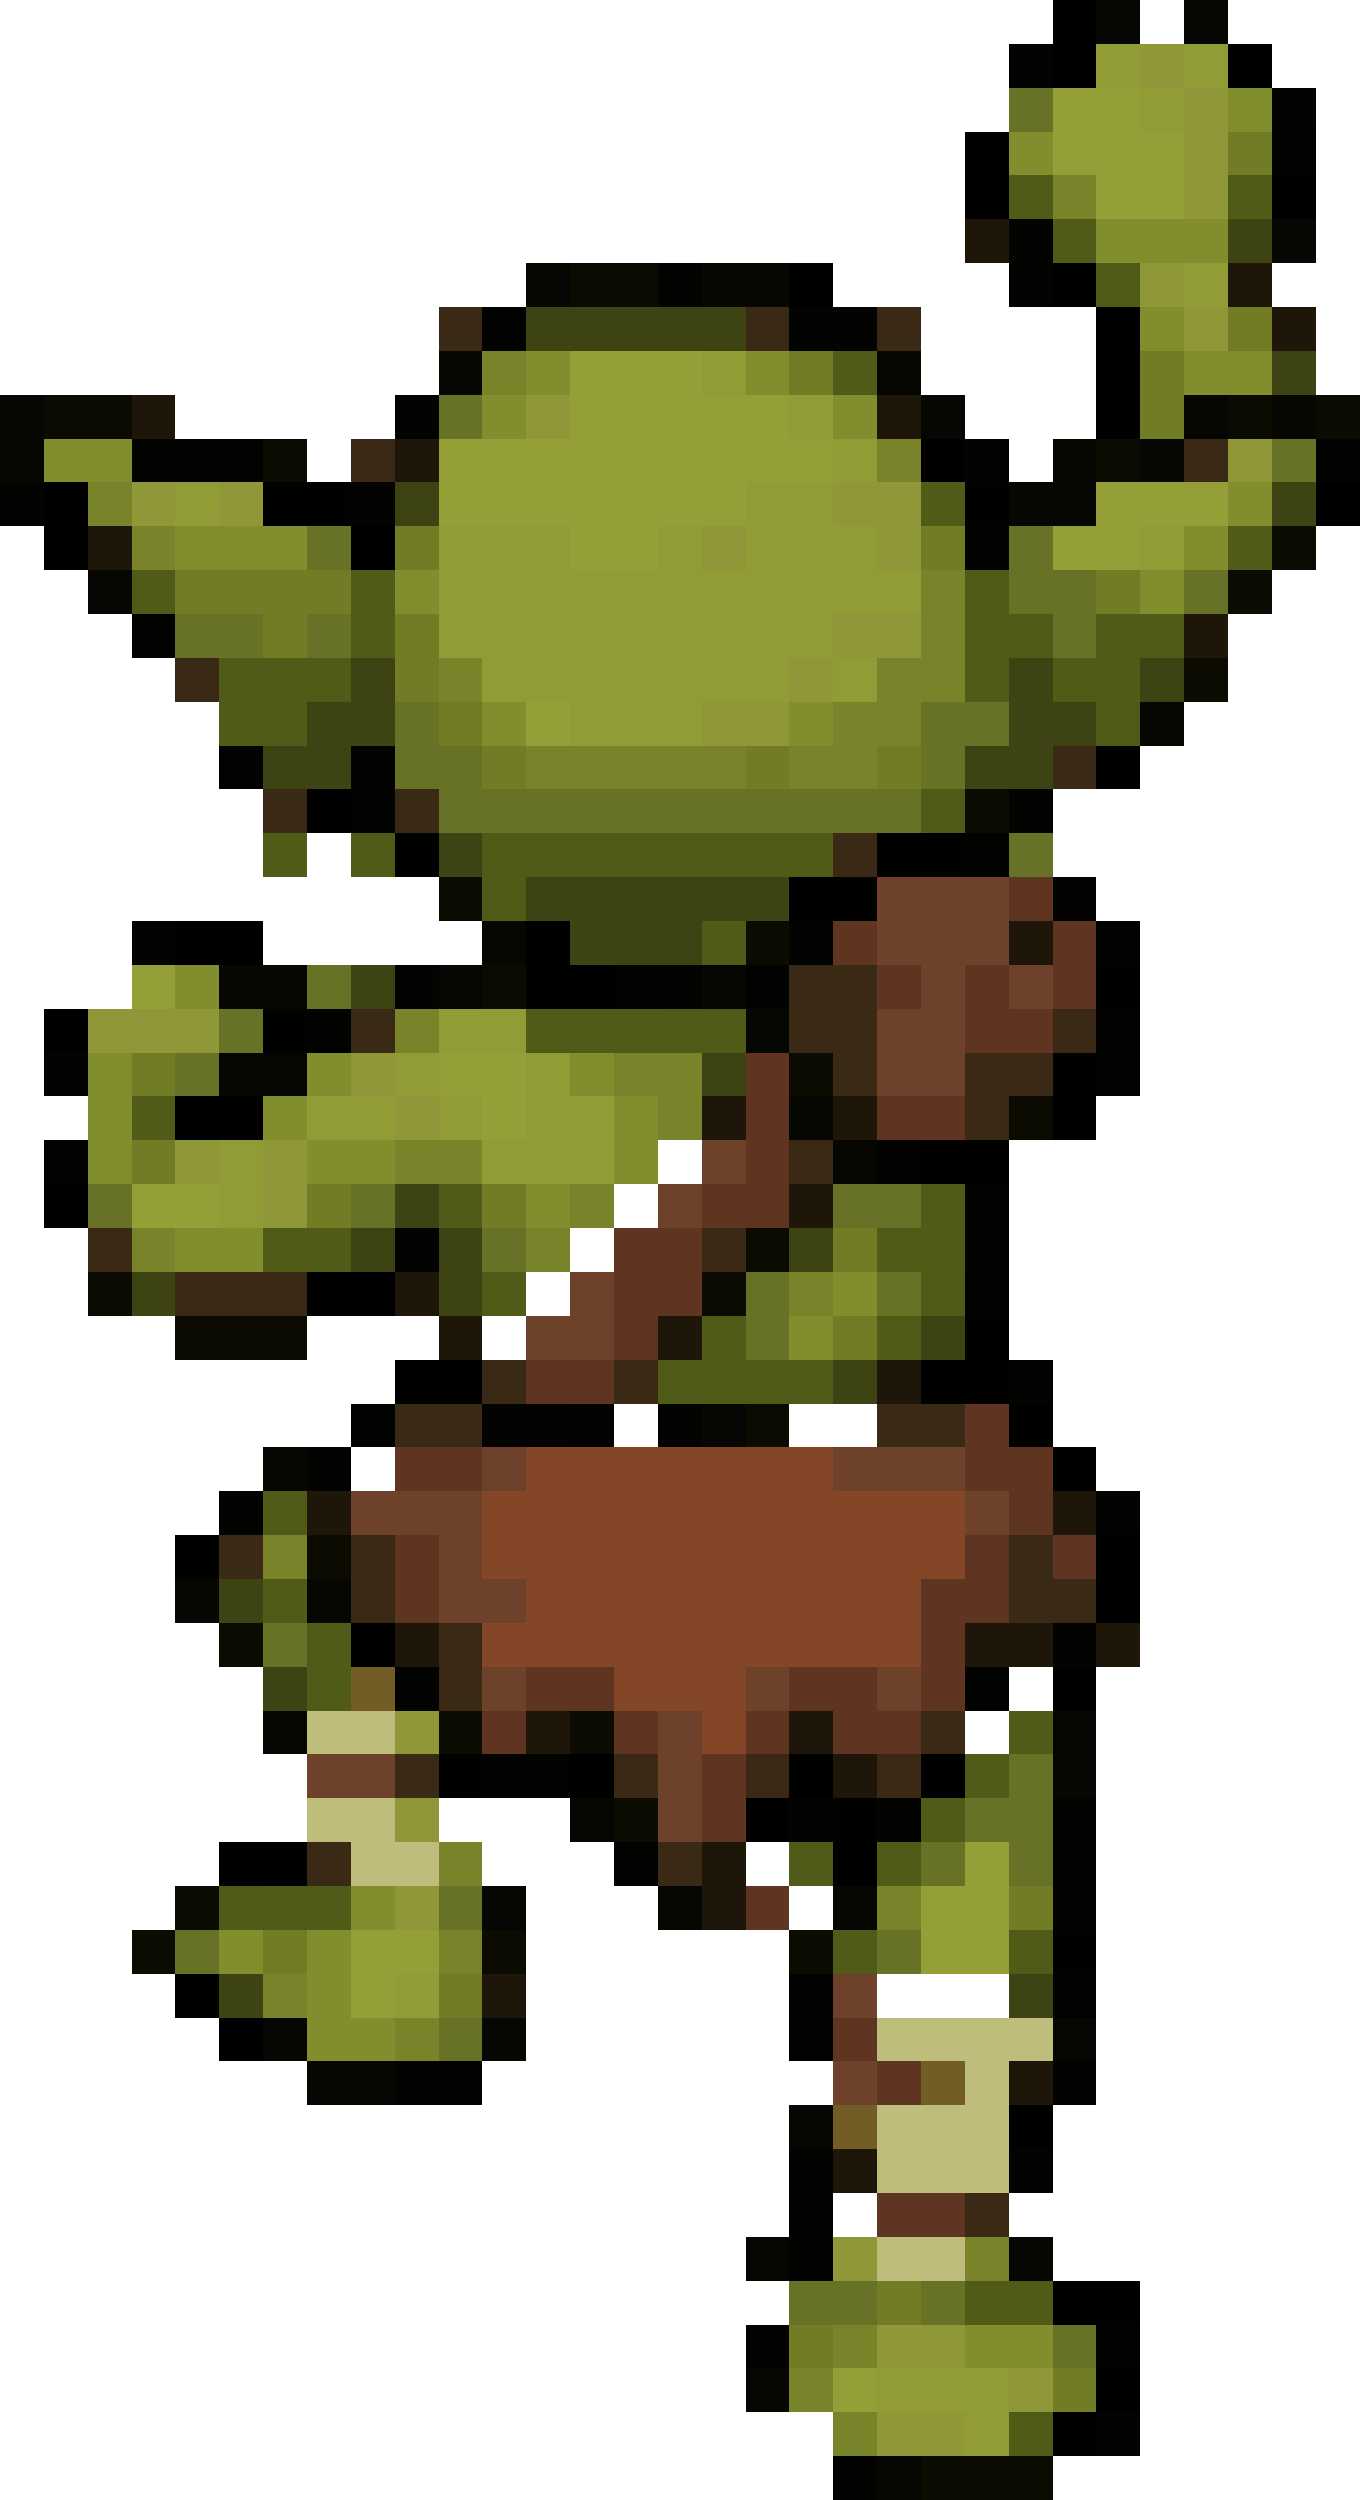
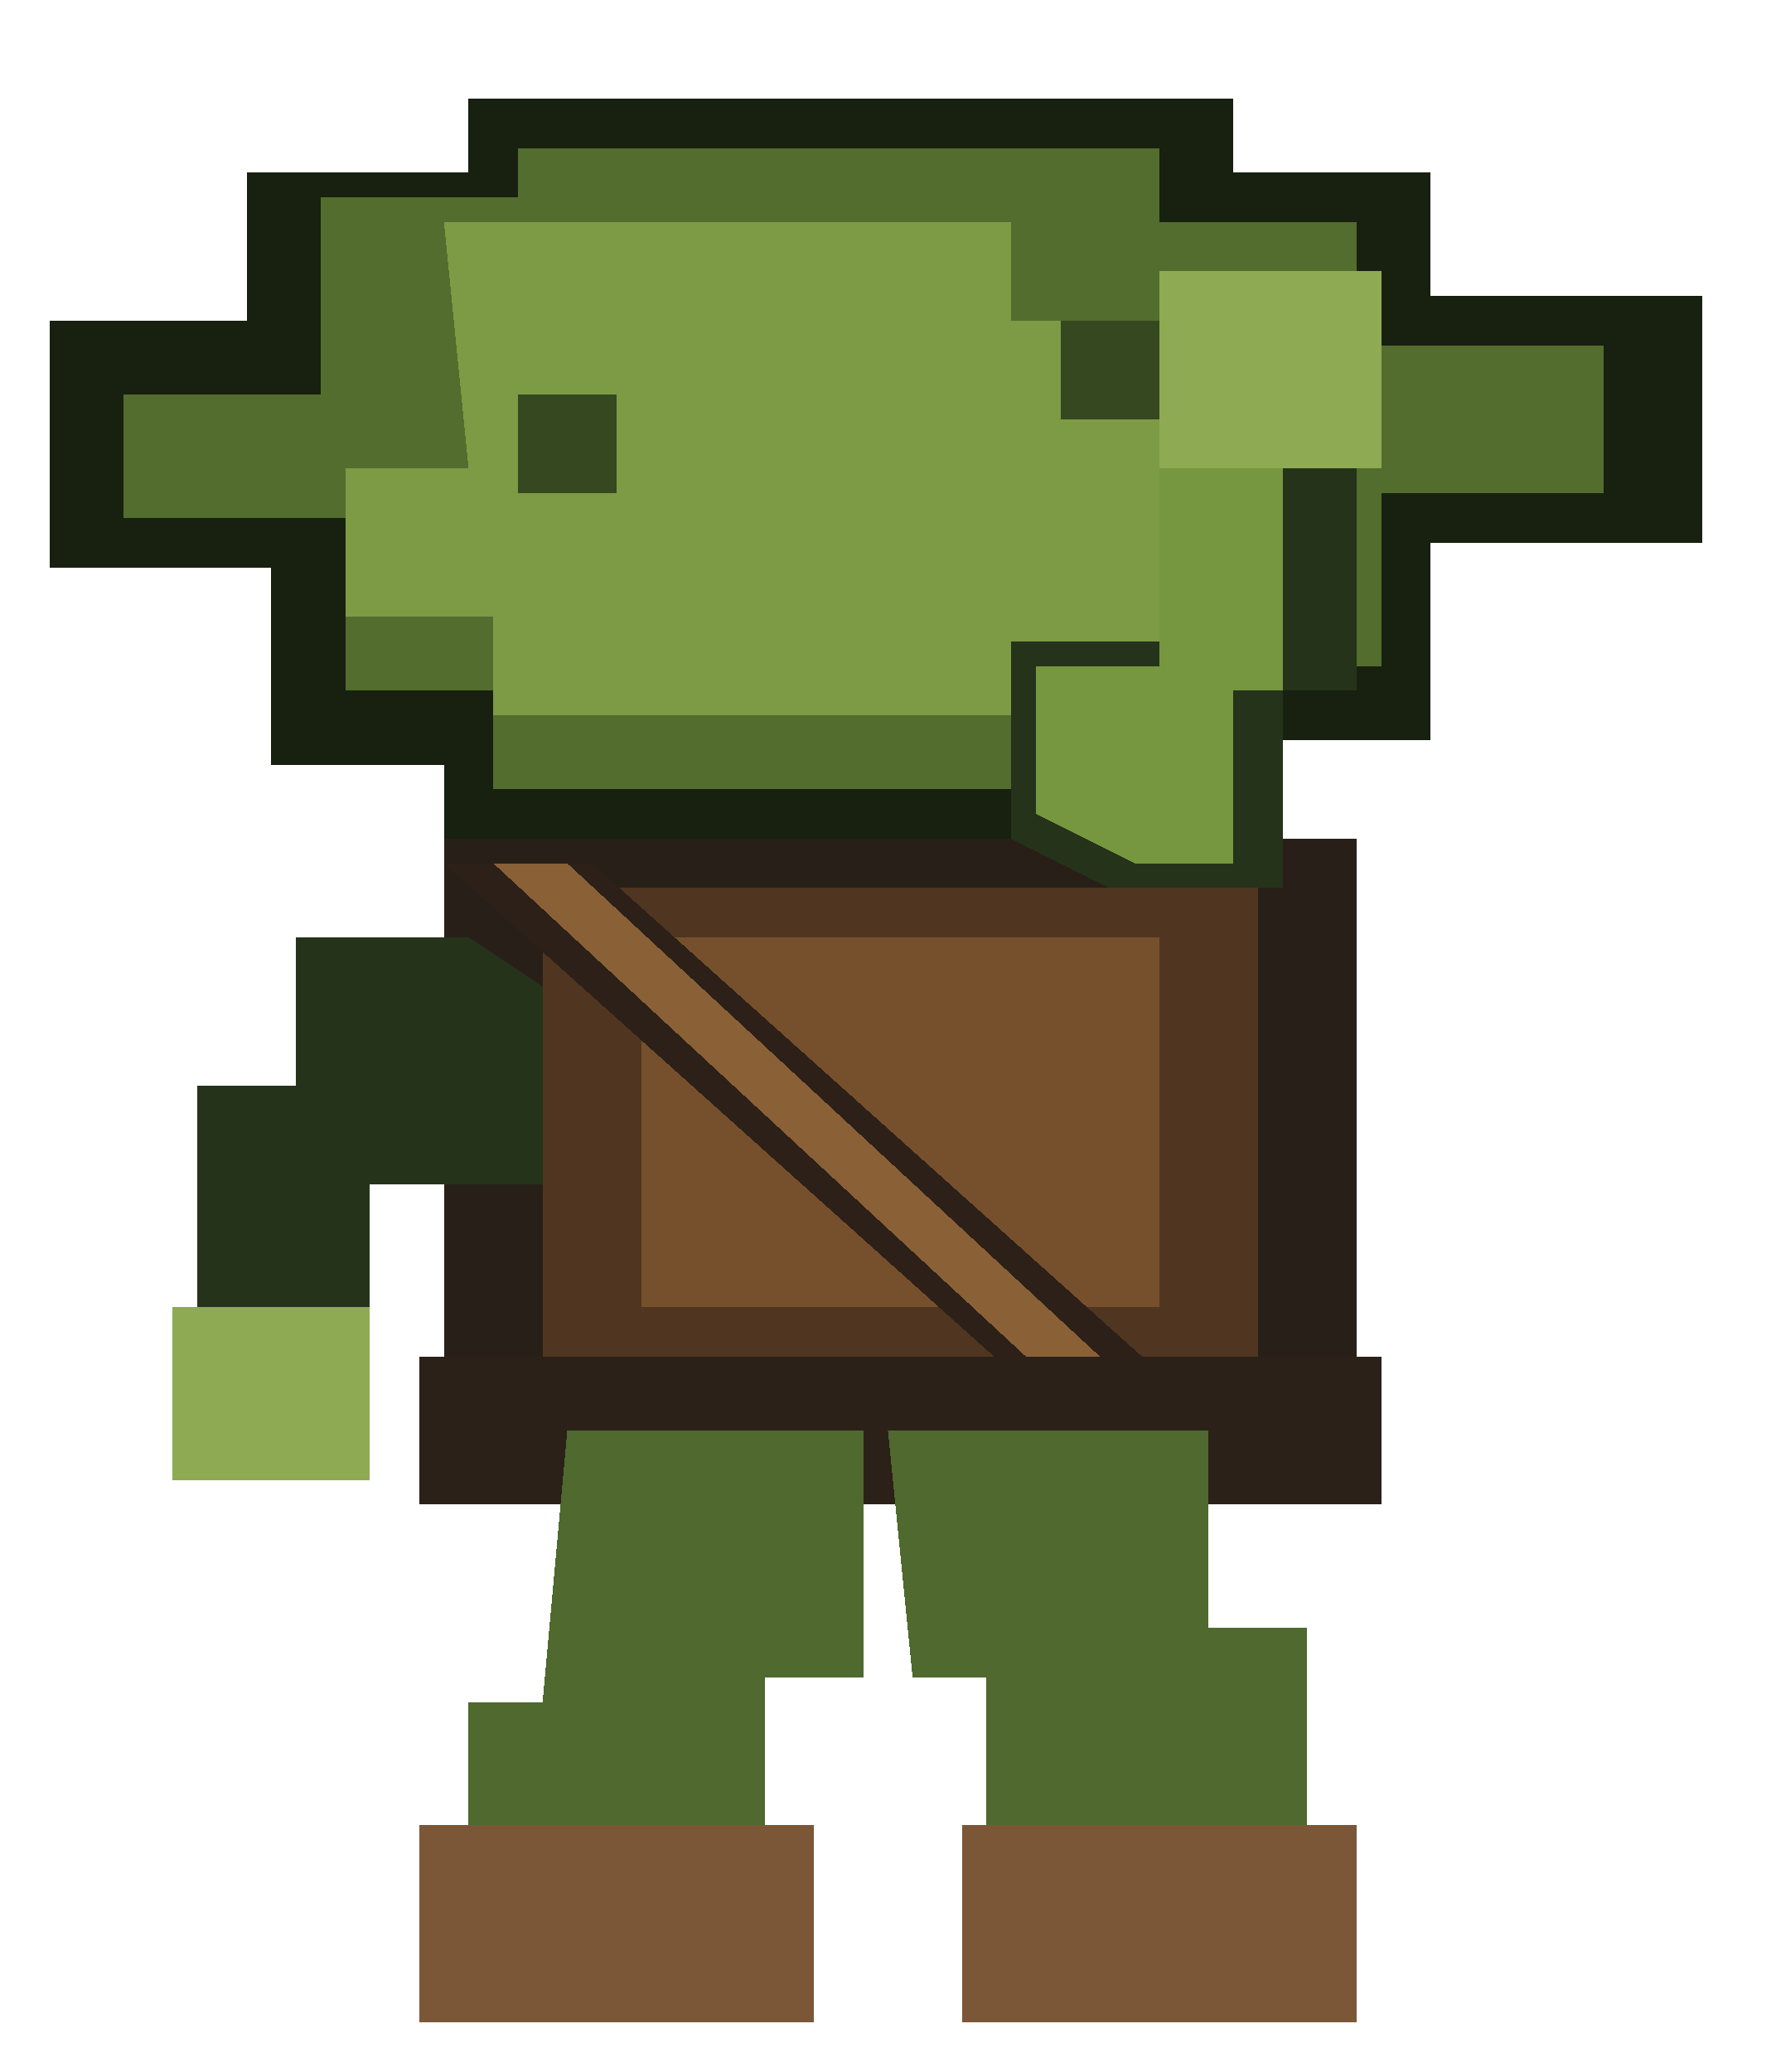
- <svg xmlns="http://www.w3.org/2000/svg" width="31" height="57" viewBox="0 0 31 57" shape-rendering="crispEdges">
-   <rect x="24" y="0" width="1" height="1" fill="#010100" />
-   <rect x="25" y="0" width="1" height="1" fill="#060702" />
-   <rect x="27" y="0" width="1" height="1" fill="#060702" />
-   <rect x="23" y="1" width="1" height="1" fill="#030401" />
-   <rect x="24" y="1" width="1" height="1" fill="#010100" />
-   <rect x="25" y="1" width="1" height="1" fill="#919c36" />
-   <rect x="26" y="1" width="1" height="1" fill="#8f9739" />
-   <rect x="27" y="1" width="1" height="1" fill="#919c36" />
-   <rect x="28" y="1" width="1" height="1" fill="#010100" />
-   <rect x="23" y="2" width="1" height="1" fill="#687226" />
-   <rect x="24" y="2" width="2" height="1" fill="#959f37" />
-   <rect x="26" y="2" width="1" height="1" fill="#919c36" />
-   <rect x="27" y="2" width="1" height="1" fill="#8f9739" />
-   <rect x="28" y="2" width="1" height="1" fill="#828d2e" />
-   <rect x="29" y="2" width="1" height="1" fill="#030401" />
-   <rect x="22" y="3" width="1" height="1" fill="#010100" />
-   <rect x="23" y="3" width="1" height="1" fill="#828d2e" />
-   <rect x="24" y="3" width="3" height="1" fill="#959f37" />
-   <rect x="27" y="3" width="1" height="1" fill="#8f9739" />
-   <rect x="28" y="3" width="1" height="1" fill="#717c25" />
-   <rect x="29" y="3" width="1" height="1" fill="#020201" />
-   <rect x="22" y="4" width="1" height="1" fill="#000000" />
-   <rect x="23" y="4" width="1" height="1" fill="#505b18" />
-   <rect x="24" y="4" width="1" height="1" fill="#78832a" />
-   <rect x="25" y="4" width="2" height="1" fill="#959f37" />
-   <rect x="27" y="4" width="1" height="1" fill="#8f9739" />
-   <rect x="28" y="4" width="1" height="1" fill="#505b18" />
-   <rect x="29" y="4" width="1" height="1" fill="#000000" />
-   <rect x="22" y="5" width="1" height="1" fill="#1e1609" />
-   <rect x="23" y="5" width="1" height="1" fill="#030401" />
-   <rect x="24" y="5" width="1" height="1" fill="#505b18" />
-   <rect x="25" y="5" width="3" height="1" fill="#828d2e" />
-   <rect x="28" y="5" width="1" height="1" fill="#3e4314" />
-   <rect x="29" y="5" width="1" height="1" fill="#060702" />
-   <rect x="12" y="6" width="1" height="1" fill="#060702" />
-   <rect x="13" y="6" width="2" height="1" fill="#0b0b02" />
-   <rect x="15" y="6" width="1" height="1" fill="#030401" />
-   <rect x="16" y="6" width="2" height="1" fill="#060702" />
-   <rect x="18" y="6" width="1" height="1" fill="#010100" />
-   <rect x="23" y="6" width="1" height="1" fill="#030401" />
-   <rect x="24" y="6" width="1" height="1" fill="#010000" />
-   <rect x="25" y="6" width="1" height="1" fill="#505b18" />
-   <rect x="26" y="6" width="1" height="1" fill="#8f9739" />
-   <rect x="27" y="6" width="1" height="1" fill="#919c36" />
-   <rect x="28" y="6" width="1" height="1" fill="#1e1609" />
-   <rect x="10" y="7" width="1" height="1" fill="#3a2915" />
-   <rect x="11" y="7" width="1" height="1" fill="#020201" />
-   <rect x="12" y="7" width="5" height="1" fill="#3e4314" />
-   <rect x="17" y="7" width="1" height="1" fill="#3a2915" />
-   <rect x="18" y="7" width="2" height="1" fill="#030401" />
-   <rect x="20" y="7" width="1" height="1" fill="#3a2915" />
-   <rect x="25" y="7" width="1" height="1" fill="#000001" />
-   <rect x="26" y="7" width="1" height="1" fill="#828d2e" />
-   <rect x="27" y="7" width="1" height="1" fill="#8f9739" />
-   <rect x="28" y="7" width="1" height="1" fill="#717c25" />
-   <rect x="29" y="7" width="1" height="1" fill="#1e1609" />
-   <rect x="10" y="8" width="1" height="1" fill="#060702" />
-   <rect x="11" y="8" width="1" height="1" fill="#78832a" />
-   <rect x="12" y="8" width="1" height="1" fill="#828d2e" />
-   <rect x="13" y="8" width="3" height="1" fill="#959f37" />
-   <rect x="16" y="8" width="1" height="1" fill="#919c36" />
-   <rect x="17" y="8" width="1" height="1" fill="#828d2e" />
-   <rect x="18" y="8" width="1" height="1" fill="#717c25" />
-   <rect x="19" y="8" width="1" height="1" fill="#505b18" />
-   <rect x="20" y="8" width="1" height="1" fill="#060702" />
-   <rect x="25" y="8" width="1" height="1" fill="#000000" />
-   <rect x="26" y="8" width="1" height="1" fill="#717c25" />
-   <rect x="27" y="8" width="2" height="1" fill="#828d2e" />
-   <rect x="29" y="8" width="1" height="1" fill="#3e4314" />
-   <rect x="0" y="9" width="1" height="1" fill="#060702" />
-   <rect x="1" y="9" width="2" height="1" fill="#0b0b02" />
-   <rect x="3" y="9" width="1" height="1" fill="#1e1609" />
-   <rect x="9" y="9" width="1" height="1" fill="#030401" />
-   <rect x="10" y="9" width="1" height="1" fill="#687226" />
-   <rect x="11" y="9" width="1" height="1" fill="#828d2e" />
-   <rect x="12" y="9" width="1" height="1" fill="#8f9739" />
-   <rect x="13" y="9" width="5" height="1" fill="#959f37" />
-   <rect x="18" y="9" width="1" height="1" fill="#919c36" />
-   <rect x="19" y="9" width="1" height="1" fill="#828d2e" />
-   <rect x="20" y="9" width="1" height="1" fill="#1e1609" />
-   <rect x="21" y="9" width="1" height="1" fill="#060702" />
-   <rect x="25" y="9" width="1" height="1" fill="#000000" />
-   <rect x="26" y="9" width="1" height="1" fill="#717c25" />
-   <rect x="27" y="9" width="1" height="1" fill="#060702" />
-   <rect x="28" y="9" width="1" height="1" fill="#0b0b02" />
-   <rect x="29" y="9" width="1" height="1" fill="#060702" />
-   <rect x="30" y="9" width="1" height="1" fill="#0b0b02" />
-   <rect x="0" y="10" width="1" height="1" fill="#060702" />
-   <rect x="1" y="10" width="2" height="1" fill="#828d2e" />
-   <rect x="3" y="10" width="3" height="1" fill="#020201" />
-   <rect x="6" y="10" width="1" height="1" fill="#0b0b02" />
-   <rect x="8" y="10" width="1" height="1" fill="#3a2915" />
-   <rect x="9" y="10" width="1" height="1" fill="#1e1609" />
-   <rect x="10" y="10" width="9" height="1" fill="#959f37" />
-   <rect x="19" y="10" width="1" height="1" fill="#919c36" />
-   <rect x="20" y="10" width="1" height="1" fill="#78832a" />
-   <rect x="21" y="10" width="1" height="1" fill="#000000" />
-   <rect x="22" y="10" width="1" height="1" fill="#030401" />
-   <rect x="24" y="10" width="1" height="1" fill="#060702" />
-   <rect x="25" y="10" width="1" height="1" fill="#0b0b02" />
-   <rect x="26" y="10" width="1" height="1" fill="#060702" />
-   <rect x="27" y="10" width="1" height="1" fill="#3a2915" />
-   <rect x="28" y="10" width="1" height="1" fill="#8f9739" />
-   <rect x="29" y="10" width="1" height="1" fill="#687226" />
-   <rect x="30" y="10" width="1" height="1" fill="#030401" />
-   <rect x="0" y="11" width="1" height="1" fill="#030401" />
-   <rect x="1" y="11" width="1" height="1" fill="#000000" />
-   <rect x="2" y="11" width="1" height="1" fill="#78832a" />
-   <rect x="3" y="11" width="1" height="1" fill="#8f9739" />
-   <rect x="4" y="11" width="1" height="1" fill="#919c36" />
-   <rect x="5" y="11" width="1" height="1" fill="#8f9739" />
-   <rect x="6" y="11" width="2" height="1" fill="#010100" />
-   <rect x="8" y="11" width="1" height="1" fill="#030401" />
-   <rect x="9" y="11" width="1" height="1" fill="#3e4314" />
-   <rect x="10" y="11" width="7" height="1" fill="#959f37" />
-   <rect x="17" y="11" width="2" height="1" fill="#919c36" />
-   <rect x="19" y="11" width="2" height="1" fill="#8f9739" />
-   <rect x="21" y="11" width="1" height="1" fill="#505b18" />
-   <rect x="22" y="11" width="1" height="1" fill="#010100" />
-   <rect x="23" y="11" width="2" height="1" fill="#060702" />
-   <rect x="25" y="11" width="3" height="1" fill="#959f37" />
-   <rect x="28" y="11" width="1" height="1" fill="#828d2e" />
-   <rect x="29" y="11" width="1" height="1" fill="#3e4314" />
-   <rect x="30" y="11" width="1" height="1" fill="#000000" />
-   <rect x="1" y="12" width="1" height="1" fill="#010100" />
-   <rect x="2" y="12" width="1" height="1" fill="#1e1609" />
-   <rect x="3" y="12" width="1" height="1" fill="#78832a" />
-   <rect x="4" y="12" width="3" height="1" fill="#828d2e" />
-   <rect x="7" y="12" width="1" height="1" fill="#687226" />
-   <rect x="8" y="12" width="1" height="1" fill="#000000" />
-   <rect x="9" y="12" width="1" height="1" fill="#717c25" />
-   <rect x="10" y="12" width="3" height="1" fill="#919c36" />
-   <rect x="13" y="12" width="2" height="1" fill="#959f37" />
-   <rect x="15" y="12" width="1" height="1" fill="#919c36" />
-   <rect x="16" y="12" width="1" height="1" fill="#8f9739" />
-   <rect x="17" y="12" width="3" height="1" fill="#919c36" />
-   <rect x="20" y="12" width="1" height="1" fill="#8f9739" />
-   <rect x="21" y="12" width="1" height="1" fill="#717c25" />
-   <rect x="22" y="12" width="1" height="1" fill="#030401" />
-   <rect x="23" y="12" width="1" height="1" fill="#687226" />
-   <rect x="24" y="12" width="2" height="1" fill="#959f37" />
-   <rect x="26" y="12" width="1" height="1" fill="#919c36" />
-   <rect x="27" y="12" width="1" height="1" fill="#828d2e" />
-   <rect x="28" y="12" width="1" height="1" fill="#505b18" />
-   <rect x="29" y="12" width="1" height="1" fill="#0b0b02" />
-   <rect x="2" y="13" width="1" height="1" fill="#060702" />
-   <rect x="3" y="13" width="1" height="1" fill="#505b18" />
-   <rect x="4" y="13" width="4" height="1" fill="#717c25" />
-   <rect x="8" y="13" width="1" height="1" fill="#505b18" />
-   <rect x="9" y="13" width="1" height="1" fill="#828d2e" />
-   <rect x="10" y="13" width="11" height="1" fill="#919c36" />
-   <rect x="21" y="13" width="1" height="1" fill="#78832a" />
-   <rect x="22" y="13" width="1" height="1" fill="#505b18" />
-   <rect x="23" y="13" width="2" height="1" fill="#687226" />
-   <rect x="25" y="13" width="1" height="1" fill="#717c25" />
-   <rect x="26" y="13" width="1" height="1" fill="#828d2e" />
-   <rect x="27" y="13" width="1" height="1" fill="#687226" />
-   <rect x="28" y="13" width="1" height="1" fill="#0b0b02" />
-   <rect x="3" y="14" width="1" height="1" fill="#020201" />
-   <rect x="4" y="14" width="2" height="1" fill="#687226" />
-   <rect x="6" y="14" width="1" height="1" fill="#717c25" />
-   <rect x="7" y="14" width="1" height="1" fill="#687226" />
-   <rect x="8" y="14" width="1" height="1" fill="#505b18" />
-   <rect x="9" y="14" width="1" height="1" fill="#717c25" />
-   <rect x="10" y="14" width="9" height="1" fill="#919c36" />
-   <rect x="19" y="14" width="2" height="1" fill="#8f9739" />
-   <rect x="21" y="14" width="1" height="1" fill="#78832a" />
-   <rect x="22" y="14" width="2" height="1" fill="#505b18" />
-   <rect x="24" y="14" width="1" height="1" fill="#687226" />
-   <rect x="25" y="14" width="2" height="1" fill="#505b18" />
-   <rect x="27" y="14" width="1" height="1" fill="#1e1609" />
-   <rect x="4" y="15" width="1" height="1" fill="#3a2915" />
-   <rect x="5" y="15" width="3" height="1" fill="#505b18" />
-   <rect x="8" y="15" width="1" height="1" fill="#3e4314" />
-   <rect x="9" y="15" width="1" height="1" fill="#717c25" />
-   <rect x="10" y="15" width="1" height="1" fill="#78832a" />
-   <rect x="11" y="15" width="7" height="1" fill="#919c36" />
-   <rect x="18" y="15" width="1" height="1" fill="#8f9739" />
-   <rect x="19" y="15" width="1" height="1" fill="#919c36" />
-   <rect x="20" y="15" width="2" height="1" fill="#78832a" />
-   <rect x="22" y="15" width="1" height="1" fill="#505b18" />
-   <rect x="23" y="15" width="1" height="1" fill="#3e4314" />
-   <rect x="24" y="15" width="2" height="1" fill="#505b18" />
-   <rect x="26" y="15" width="1" height="1" fill="#3e4314" />
-   <rect x="27" y="15" width="1" height="1" fill="#0b0b02" />
-   <rect x="5" y="16" width="2" height="1" fill="#505b18" />
-   <rect x="7" y="16" width="2" height="1" fill="#3e4314" />
-   <rect x="9" y="16" width="1" height="1" fill="#687226" />
-   <rect x="10" y="16" width="1" height="1" fill="#717c25" />
-   <rect x="11" y="16" width="1" height="1" fill="#828d2e" />
-   <rect x="12" y="16" width="1" height="1" fill="#959f37" />
-   <rect x="13" y="16" width="3" height="1" fill="#919c36" />
-   <rect x="16" y="16" width="2" height="1" fill="#8f9739" />
-   <rect x="18" y="16" width="1" height="1" fill="#828d2e" />
-   <rect x="19" y="16" width="2" height="1" fill="#78832a" />
-   <rect x="21" y="16" width="2" height="1" fill="#687226" />
-   <rect x="23" y="16" width="2" height="1" fill="#3e4314" />
-   <rect x="25" y="16" width="1" height="1" fill="#505b18" />
-   <rect x="26" y="16" width="1" height="1" fill="#060702" />
-   <rect x="5" y="17" width="1" height="1" fill="#020201" />
-   <rect x="6" y="17" width="2" height="1" fill="#3e4314" />
-   <rect x="8" y="17" width="1" height="1" fill="#030401" />
-   <rect x="9" y="17" width="2" height="1" fill="#687226" />
-   <rect x="11" y="17" width="1" height="1" fill="#717c25" />
-   <rect x="12" y="17" width="5" height="1" fill="#78832a" />
-   <rect x="17" y="17" width="1" height="1" fill="#717c25" />
-   <rect x="18" y="17" width="2" height="1" fill="#78832a" />
-   <rect x="20" y="17" width="1" height="1" fill="#717c25" />
-   <rect x="21" y="17" width="1" height="1" fill="#687226" />
-   <rect x="22" y="17" width="2" height="1" fill="#3e4314" />
-   <rect x="24" y="17" width="1" height="1" fill="#3a2915" />
-   <rect x="25" y="17" width="1" height="1" fill="#010100" />
-   <rect x="6" y="18" width="1" height="1" fill="#3a2915" />
-   <rect x="7" y="18" width="1" height="1" fill="#010000" />
-   <rect x="8" y="18" width="1" height="1" fill="#030401" />
-   <rect x="9" y="18" width="1" height="1" fill="#3a2915" />
-   <rect x="10" y="18" width="11" height="1" fill="#687226" />
-   <rect x="21" y="18" width="1" height="1" fill="#505b18" />
-   <rect x="22" y="18" width="1" height="1" fill="#0b0b02" />
-   <rect x="23" y="18" width="1" height="1" fill="#030401" />
-   <rect x="6" y="19" width="1" height="1" fill="#505b18" />
-   <rect x="8" y="19" width="1" height="1" fill="#505b18" />
-   <rect x="9" y="19" width="1" height="1" fill="#010100" />
-   <rect x="10" y="19" width="1" height="1" fill="#3e4314" />
-   <rect x="11" y="19" width="8" height="1" fill="#505b18" />
-   <rect x="19" y="19" width="1" height="1" fill="#3a2915" />
-   <rect x="20" y="19" width="1" height="1" fill="#000000" />
-   <rect x="21" y="19" width="1" height="1" fill="#010100" />
-   <rect x="22" y="19" width="1" height="1" fill="#020201" />
-   <rect x="23" y="19" width="1" height="1" fill="#687226" />
-   <rect x="10" y="20" width="1" height="1" fill="#0b0b02" />
-   <rect x="11" y="20" width="1" height="1" fill="#505b18" />
-   <rect x="12" y="20" width="6" height="1" fill="#3e4314" />
-   <rect x="18" y="20" width="1" height="1" fill="#000000" />
-   <rect x="19" y="20" width="1" height="1" fill="#010100" />
-   <rect x="20" y="20" width="3" height="1" fill="#6e412b" />
-   <rect x="23" y="20" width="1" height="1" fill="#5f3521" />
-   <rect x="24" y="20" width="1" height="1" fill="#030401" />
-   <rect x="3" y="21" width="1" height="1" fill="#030401" />
-   <rect x="4" y="21" width="1" height="1" fill="#010000" />
-   <rect x="5" y="21" width="1" height="1" fill="#000000" />
-   <rect x="11" y="21" width="1" height="1" fill="#060702" />
-   <rect x="12" y="21" width="1" height="1" fill="#010100" />
-   <rect x="13" y="21" width="3" height="1" fill="#3e4314" />
-   <rect x="16" y="21" width="1" height="1" fill="#505b18" />
-   <rect x="17" y="21" width="1" height="1" fill="#0b0b02" />
-   <rect x="18" y="21" width="1" height="1" fill="#030401" />
-   <rect x="19" y="21" width="1" height="1" fill="#5f3521" />
-   <rect x="20" y="21" width="3" height="1" fill="#6e412b" />
-   <rect x="23" y="21" width="1" height="1" fill="#1e1609" />
-   <rect x="24" y="21" width="1" height="1" fill="#5f3521" />
-   <rect x="25" y="21" width="1" height="1" fill="#020201" />
-   <rect x="3" y="22" width="1" height="1" fill="#959f37" />
-   <rect x="4" y="22" width="1" height="1" fill="#828d2e" />
-   <rect x="5" y="22" width="2" height="1" fill="#060702" />
-   <rect x="7" y="22" width="1" height="1" fill="#687226" />
-   <rect x="8" y="22" width="1" height="1" fill="#3e4314" />
-   <rect x="9" y="22" width="1" height="1" fill="#030401" />
-   <rect x="10" y="22" width="1" height="1" fill="#060702" />
-   <rect x="11" y="22" width="1" height="1" fill="#0b0b02" />
-   <rect x="12" y="22" width="1" height="1" fill="#010100" />
-   <rect x="13" y="22" width="1" height="1" fill="#010000" />
-   <rect x="14" y="22" width="1" height="1" fill="#020201" />
-   <rect x="15" y="22" width="1" height="1" fill="#030401" />
-   <rect x="16" y="22" width="1" height="1" fill="#060702" />
-   <rect x="17" y="22" width="1" height="1" fill="#020201" />
-   <rect x="18" y="22" width="2" height="1" fill="#3a2915" />
-   <rect x="20" y="22" width="1" height="1" fill="#5f3521" />
-   <rect x="21" y="22" width="1" height="1" fill="#6e412b" />
-   <rect x="22" y="22" width="1" height="1" fill="#5f3521" />
-   <rect x="23" y="22" width="1" height="1" fill="#6e412b" />
-   <rect x="24" y="22" width="1" height="1" fill="#5f3521" />
-   <rect x="25" y="22" width="1" height="1" fill="#010100" />
-   <rect x="1" y="23" width="1" height="1" fill="#010100" />
-   <rect x="2" y="23" width="3" height="1" fill="#8f9739" />
-   <rect x="5" y="23" width="1" height="1" fill="#687226" />
-   <rect x="6" y="23" width="1" height="1" fill="#010100" />
-   <rect x="7" y="23" width="1" height="1" fill="#020201" />
-   <rect x="8" y="23" width="1" height="1" fill="#3a2915" />
-   <rect x="9" y="23" width="1" height="1" fill="#78832a" />
-   <rect x="10" y="23" width="2" height="1" fill="#919c36" />
-   <rect x="12" y="23" width="5" height="1" fill="#505b18" />
-   <rect x="17" y="23" width="1" height="1" fill="#060702" />
-   <rect x="18" y="23" width="2" height="1" fill="#3a2915" />
-   <rect x="20" y="23" width="2" height="1" fill="#6e412b" />
-   <rect x="22" y="23" width="2" height="1" fill="#5f3521" />
-   <rect x="24" y="23" width="1" height="1" fill="#3a2915" />
-   <rect x="25" y="23" width="1" height="1" fill="#020201" />
-   <rect x="1" y="24" width="1" height="1" fill="#030401" />
-   <rect x="2" y="24" width="1" height="1" fill="#828d2e" />
-   <rect x="3" y="24" width="1" height="1" fill="#717c25" />
-   <rect x="4" y="24" width="1" height="1" fill="#687226" />
-   <rect x="5" y="24" width="2" height="1" fill="#060702" />
-   <rect x="7" y="24" width="1" height="1" fill="#828d2e" />
-   <rect x="8" y="24" width="1" height="1" fill="#8f9739" />
-   <rect x="9" y="24" width="1" height="1" fill="#919c36" />
-   <rect x="10" y="24" width="2" height="1" fill="#959f37" />
-   <rect x="12" y="24" width="1" height="1" fill="#919c36" />
-   <rect x="13" y="24" width="1" height="1" fill="#828d2e" />
-   <rect x="14" y="24" width="2" height="1" fill="#78832a" />
-   <rect x="16" y="24" width="1" height="1" fill="#3e4314" />
-   <rect x="17" y="24" width="1" height="1" fill="#5f3521" />
-   <rect x="18" y="24" width="1" height="1" fill="#0b0b02" />
-   <rect x="19" y="24" width="1" height="1" fill="#3a2915" />
-   <rect x="20" y="24" width="2" height="1" fill="#6e412b" />
-   <rect x="22" y="24" width="2" height="1" fill="#3a2915" />
-   <rect x="24" y="24" width="1" height="1" fill="#000000" />
-   <rect x="25" y="24" width="1" height="1" fill="#020201" />
-   <rect x="2" y="25" width="1" height="1" fill="#828d2e" />
-   <rect x="3" y="25" width="1" height="1" fill="#505b18" />
-   <rect x="4" y="25" width="1" height="1" fill="#000000" />
-   <rect x="5" y="25" width="1" height="1" fill="#010100" />
-   <rect x="6" y="25" width="1" height="1" fill="#828d2e" />
-   <rect x="7" y="25" width="2" height="1" fill="#919c36" />
-   <rect x="9" y="25" width="1" height="1" fill="#8f9739" />
-   <rect x="10" y="25" width="1" height="1" fill="#919c36" />
-   <rect x="11" y="25" width="1" height="1" fill="#959f37" />
-   <rect x="12" y="25" width="2" height="1" fill="#919c36" />
-   <rect x="14" y="25" width="1" height="1" fill="#828d2e" />
-   <rect x="15" y="25" width="1" height="1" fill="#78832a" />
-   <rect x="16" y="25" width="1" height="1" fill="#1e1609" />
-   <rect x="17" y="25" width="1" height="1" fill="#5f3521" />
-   <rect x="18" y="25" width="1" height="1" fill="#060702" />
-   <rect x="19" y="25" width="1" height="1" fill="#1e1609" />
-   <rect x="20" y="25" width="2" height="1" fill="#5f3521" />
-   <rect x="22" y="25" width="1" height="1" fill="#3a2915" />
-   <rect x="23" y="25" width="1" height="1" fill="#0b0b02" />
-   <rect x="24" y="25" width="1" height="1" fill="#000000" />
-   <rect x="1" y="26" width="1" height="1" fill="#020201" />
-   <rect x="2" y="26" width="1" height="1" fill="#828d2e" />
-   <rect x="3" y="26" width="1" height="1" fill="#717c25" />
-   <rect x="4" y="26" width="1" height="1" fill="#8f9739" />
-   <rect x="5" y="26" width="1" height="1" fill="#919c36" />
-   <rect x="6" y="26" width="1" height="1" fill="#8f9739" />
-   <rect x="7" y="26" width="2" height="1" fill="#828d2e" />
-   <rect x="9" y="26" width="2" height="1" fill="#78832a" />
-   <rect x="11" y="26" width="3" height="1" fill="#919c36" />
-   <rect x="14" y="26" width="1" height="1" fill="#828d2e" />
-   <rect x="16" y="26" width="1" height="1" fill="#6e412b" />
-   <rect x="17" y="26" width="1" height="1" fill="#5f3521" />
-   <rect x="18" y="26" width="1" height="1" fill="#3a2915" />
-   <rect x="19" y="26" width="1" height="1" fill="#060702" />
-   <rect x="20" y="26" width="1" height="1" fill="#030401" />
-   <rect x="21" y="26" width="1" height="1" fill="#010000" />
-   <rect x="22" y="26" width="1" height="1" fill="#000000" />
-   <rect x="1" y="27" width="1" height="1" fill="#000000" />
-   <rect x="2" y="27" width="1" height="1" fill="#687226" />
-   <rect x="3" y="27" width="2" height="1" fill="#959f37" />
-   <rect x="5" y="27" width="1" height="1" fill="#919c36" />
-   <rect x="6" y="27" width="1" height="1" fill="#8f9739" />
-   <rect x="7" y="27" width="1" height="1" fill="#717c25" />
-   <rect x="8" y="27" width="1" height="1" fill="#687226" />
-   <rect x="9" y="27" width="1" height="1" fill="#3e4314" />
-   <rect x="10" y="27" width="1" height="1" fill="#505b18" />
-   <rect x="11" y="27" width="1" height="1" fill="#717c25" />
-   <rect x="12" y="27" width="1" height="1" fill="#828d2e" />
-   <rect x="13" y="27" width="1" height="1" fill="#78832a" />
-   <rect x="15" y="27" width="1" height="1" fill="#6e412b" />
-   <rect x="16" y="27" width="2" height="1" fill="#5f3521" />
-   <rect x="18" y="27" width="1" height="1" fill="#1e1609" />
-   <rect x="19" y="27" width="2" height="1" fill="#687226" />
-   <rect x="21" y="27" width="1" height="1" fill="#505b18" />
-   <rect x="22" y="27" width="1" height="1" fill="#030401" />
-   <rect x="2" y="28" width="1" height="1" fill="#3a2915" />
-   <rect x="3" y="28" width="1" height="1" fill="#78832a" />
-   <rect x="4" y="28" width="2" height="1" fill="#828d2e" />
-   <rect x="6" y="28" width="2" height="1" fill="#505b18" />
-   <rect x="8" y="28" width="1" height="1" fill="#3e4314" />
-   <rect x="9" y="28" width="1" height="1" fill="#030401" />
-   <rect x="10" y="28" width="1" height="1" fill="#3e4314" />
-   <rect x="11" y="28" width="1" height="1" fill="#687226" />
-   <rect x="12" y="28" width="1" height="1" fill="#78832a" />
-   <rect x="14" y="28" width="2" height="1" fill="#5f3521" />
-   <rect x="16" y="28" width="1" height="1" fill="#3a2915" />
-   <rect x="17" y="28" width="1" height="1" fill="#0b0b02" />
-   <rect x="18" y="28" width="1" height="1" fill="#3e4314" />
-   <rect x="19" y="28" width="1" height="1" fill="#717c25" />
-   <rect x="20" y="28" width="2" height="1" fill="#505b18" />
-   <rect x="22" y="28" width="1" height="1" fill="#030401" />
-   <rect x="2" y="29" width="1" height="1" fill="#0b0b02" />
-   <rect x="3" y="29" width="1" height="1" fill="#3e4314" />
-   <rect x="4" y="29" width="3" height="1" fill="#3a2915" />
-   <rect x="7" y="29" width="2" height="1" fill="#000000" />
-   <rect x="9" y="29" width="1" height="1" fill="#1e1609" />
-   <rect x="10" y="29" width="1" height="1" fill="#3e4314" />
-   <rect x="11" y="29" width="1" height="1" fill="#505b18" />
-   <rect x="13" y="29" width="1" height="1" fill="#6e412b" />
-   <rect x="14" y="29" width="2" height="1" fill="#5f3521" />
-   <rect x="16" y="29" width="1" height="1" fill="#0b0b02" />
-   <rect x="17" y="29" width="1" height="1" fill="#687226" />
-   <rect x="18" y="29" width="1" height="1" fill="#78832a" />
-   <rect x="19" y="29" width="1" height="1" fill="#828d2e" />
-   <rect x="20" y="29" width="1" height="1" fill="#687226" />
-   <rect x="21" y="29" width="1" height="1" fill="#505b18" />
-   <rect x="22" y="29" width="1" height="1" fill="#020201" />
-   <rect x="4" y="30" width="3" height="1" fill="#0b0b02" />
-   <rect x="10" y="30" width="1" height="1" fill="#1e1609" />
-   <rect x="12" y="30" width="2" height="1" fill="#6e412b" />
-   <rect x="14" y="30" width="1" height="1" fill="#5f3521" />
-   <rect x="15" y="30" width="1" height="1" fill="#1e1609" />
-   <rect x="16" y="30" width="1" height="1" fill="#505b18" />
-   <rect x="17" y="30" width="1" height="1" fill="#687226" />
-   <rect x="18" y="30" width="1" height="1" fill="#828d2e" />
-   <rect x="19" y="30" width="1" height="1" fill="#717c25" />
-   <rect x="20" y="30" width="1" height="1" fill="#505b18" />
-   <rect x="21" y="30" width="1" height="1" fill="#3e4314" />
-   <rect x="22" y="30" width="1" height="1" fill="#010100" />
-   <rect x="9" y="31" width="2" height="1" fill="#000000" />
-   <rect x="11" y="31" width="1" height="1" fill="#3a2915" />
-   <rect x="12" y="31" width="2" height="1" fill="#5f3521" />
-   <rect x="14" y="31" width="1" height="1" fill="#3a2915" />
-   <rect x="15" y="31" width="4" height="1" fill="#505b18" />
-   <rect x="19" y="31" width="1" height="1" fill="#3e4314" />
-   <rect x="20" y="31" width="1" height="1" fill="#1e1609" />
-   <rect x="21" y="31" width="1" height="1" fill="#000000" />
-   <rect x="22" y="31" width="1" height="1" fill="#010000" />
-   <rect x="23" y="31" width="1" height="1" fill="#030401" />
-   <rect x="8" y="32" width="1" height="1" fill="#020201" />
-   <rect x="9" y="32" width="2" height="1" fill="#3a2915" />
-   <rect x="11" y="32" width="2" height="1" fill="#030401" />
-   <rect x="13" y="32" width="1" height="1" fill="#020201" />
-   <rect x="15" y="32" width="1" height="1" fill="#030401" />
-   <rect x="16" y="32" width="1" height="1" fill="#060702" />
-   <rect x="17" y="32" width="1" height="1" fill="#0b0b02" />
-   <rect x="20" y="32" width="2" height="1" fill="#3a2915" />
-   <rect x="22" y="32" width="1" height="1" fill="#5f3521" />
-   <rect x="23" y="32" width="1" height="1" fill="#010100" />
-   <rect x="6" y="33" width="1" height="1" fill="#060702" />
-   <rect x="7" y="33" width="1" height="1" fill="#030401" />
-   <rect x="9" y="33" width="2" height="1" fill="#5f3521" />
-   <rect x="11" y="33" width="1" height="1" fill="#6e412b" />
-   <rect x="12" y="33" width="7" height="1" fill="#834627" />
-   <rect x="19" y="33" width="3" height="1" fill="#6e412b" />
-   <rect x="22" y="33" width="2" height="1" fill="#5f3521" />
-   <rect x="24" y="33" width="1" height="1" fill="#000000" />
-   <rect x="5" y="34" width="1" height="1" fill="#030401" />
-   <rect x="6" y="34" width="1" height="1" fill="#505b18" />
-   <rect x="7" y="34" width="1" height="1" fill="#1e1609" />
-   <rect x="8" y="34" width="3" height="1" fill="#6e412b" />
-   <rect x="11" y="34" width="11" height="1" fill="#834627" />
-   <rect x="22" y="34" width="1" height="1" fill="#6e412b" />
-   <rect x="23" y="34" width="1" height="1" fill="#5f3521" />
-   <rect x="24" y="34" width="1" height="1" fill="#1e1609" />
-   <rect x="25" y="34" width="1" height="1" fill="#030401" />
-   <rect x="4" y="35" width="1" height="1" fill="#010100" />
-   <rect x="5" y="35" width="1" height="1" fill="#3a2915" />
-   <rect x="6" y="35" width="1" height="1" fill="#78832a" />
-   <rect x="7" y="35" width="1" height="1" fill="#0b0b02" />
-   <rect x="8" y="35" width="1" height="1" fill="#3a2915" />
-   <rect x="9" y="35" width="1" height="1" fill="#5f3521" />
-   <rect x="10" y="35" width="1" height="1" fill="#6e412b" />
-   <rect x="11" y="35" width="11" height="1" fill="#834627" />
-   <rect x="22" y="35" width="1" height="1" fill="#5f3521" />
-   <rect x="23" y="35" width="1" height="1" fill="#3a2915" />
-   <rect x="24" y="35" width="1" height="1" fill="#5f3521" />
-   <rect x="25" y="35" width="1" height="1" fill="#000000" />
-   <rect x="4" y="36" width="1" height="1" fill="#060702" />
-   <rect x="5" y="36" width="1" height="1" fill="#3e4314" />
-   <rect x="6" y="36" width="1" height="1" fill="#505b18" />
-   <rect x="7" y="36" width="1" height="1" fill="#060702" />
-   <rect x="8" y="36" width="1" height="1" fill="#3a2915" />
-   <rect x="9" y="36" width="1" height="1" fill="#5f3521" />
-   <rect x="10" y="36" width="2" height="1" fill="#6e412b" />
-   <rect x="12" y="36" width="9" height="1" fill="#834627" />
-   <rect x="21" y="36" width="2" height="1" fill="#5f3521" />
-   <rect x="23" y="36" width="2" height="1" fill="#3a2915" />
-   <rect x="25" y="36" width="1" height="1" fill="#010000" />
-   <rect x="5" y="37" width="1" height="1" fill="#0b0b02" />
-   <rect x="6" y="37" width="1" height="1" fill="#687226" />
-   <rect x="7" y="37" width="1" height="1" fill="#505b18" />
-   <rect x="8" y="37" width="1" height="1" fill="#000000" />
-   <rect x="9" y="37" width="1" height="1" fill="#1e1609" />
-   <rect x="10" y="37" width="1" height="1" fill="#3a2915" />
-   <rect x="11" y="37" width="10" height="1" fill="#834627" />
-   <rect x="21" y="37" width="1" height="1" fill="#5f3521" />
-   <rect x="22" y="37" width="2" height="1" fill="#1e1609" />
-   <rect x="24" y="37" width="1" height="1" fill="#030401" />
-   <rect x="25" y="37" width="1" height="1" fill="#1e1609" />
-   <rect x="6" y="38" width="1" height="1" fill="#3e4314" />
-   <rect x="7" y="38" width="1" height="1" fill="#505b18" />
-   <rect x="8" y="38" width="1" height="1" fill="#725d26" />
-   <rect x="9" y="38" width="1" height="1" fill="#030401" />
-   <rect x="10" y="38" width="1" height="1" fill="#3a2915" />
-   <rect x="11" y="38" width="1" height="1" fill="#6e412b" />
-   <rect x="12" y="38" width="2" height="1" fill="#5f3521" />
-   <rect x="14" y="38" width="3" height="1" fill="#834627" />
-   <rect x="17" y="38" width="1" height="1" fill="#6e412b" />
-   <rect x="18" y="38" width="2" height="1" fill="#5f3521" />
-   <rect x="20" y="38" width="1" height="1" fill="#6e412b" />
-   <rect x="21" y="38" width="1" height="1" fill="#5f3521" />
-   <rect x="22" y="38" width="1" height="1" fill="#020201" />
-   <rect x="24" y="38" width="1" height="1" fill="#010000" />
-   <rect x="6" y="39" width="1" height="1" fill="#060702" />
-   <rect x="7" y="39" width="2" height="1" fill="#bebd7b" />
-   <rect x="9" y="39" width="1" height="1" fill="#8f9739" />
-   <rect x="10" y="39" width="1" height="1" fill="#0b0b02" />
-   <rect x="11" y="39" width="1" height="1" fill="#5f3521" />
-   <rect x="12" y="39" width="1" height="1" fill="#1e1609" />
-   <rect x="13" y="39" width="1" height="1" fill="#0b0b02" />
-   <rect x="14" y="39" width="1" height="1" fill="#5f3521" />
-   <rect x="15" y="39" width="1" height="1" fill="#6e412b" />
-   <rect x="16" y="39" width="1" height="1" fill="#834627" />
-   <rect x="17" y="39" width="1" height="1" fill="#5f3521" />
-   <rect x="18" y="39" width="1" height="1" fill="#1e1609" />
-   <rect x="19" y="39" width="2" height="1" fill="#5f3521" />
-   <rect x="21" y="39" width="1" height="1" fill="#3a2915" />
-   <rect x="23" y="39" width="1" height="1" fill="#505b18" />
-   <rect x="24" y="39" width="1" height="1" fill="#060702" />
-   <rect x="7" y="40" width="2" height="1" fill="#6e412b" />
-   <rect x="9" y="40" width="1" height="1" fill="#3a2915" />
-   <rect x="10" y="40" width="1" height="1" fill="#010100" />
-   <rect x="11" y="40" width="2" height="1" fill="#020201" />
-   <rect x="13" y="40" width="1" height="1" fill="#010000" />
-   <rect x="14" y="40" width="1" height="1" fill="#3a2915" />
-   <rect x="15" y="40" width="1" height="1" fill="#6e412b" />
-   <rect x="16" y="40" width="1" height="1" fill="#5f3521" />
-   <rect x="17" y="40" width="1" height="1" fill="#3a2915" />
-   <rect x="18" y="40" width="1" height="1" fill="#000001" />
-   <rect x="19" y="40" width="1" height="1" fill="#1e1609" />
-   <rect x="20" y="40" width="1" height="1" fill="#3a2915" />
-   <rect x="21" y="40" width="1" height="1" fill="#000000" />
-   <rect x="22" y="40" width="1" height="1" fill="#505b18" />
-   <rect x="23" y="40" width="1" height="1" fill="#687226" />
-   <rect x="24" y="40" width="1" height="1" fill="#060702" />
-   <rect x="7" y="41" width="2" height="1" fill="#bebd7b" />
-   <rect x="9" y="41" width="1" height="1" fill="#8f9739" />
-   <rect x="13" y="41" width="1" height="1" fill="#060702" />
-   <rect x="14" y="41" width="1" height="1" fill="#0b0b02" />
-   <rect x="15" y="41" width="1" height="1" fill="#6e412b" />
-   <rect x="16" y="41" width="1" height="1" fill="#5f3521" />
-   <rect x="17" y="41" width="1" height="1" fill="#000000" />
-   <rect x="18" y="41" width="1" height="1" fill="#030401" />
-   <rect x="19" y="41" width="1" height="1" fill="#010100" />
-   <rect x="20" y="41" width="1" height="1" fill="#030401" />
-   <rect x="21" y="41" width="1" height="1" fill="#505b18" />
-   <rect x="22" y="41" width="2" height="1" fill="#687226" />
-   <rect x="24" y="41" width="1" height="1" fill="#030401" />
-   <rect x="5" y="42" width="1" height="1" fill="#010100" />
-   <rect x="6" y="42" width="1" height="1" fill="#000000" />
-   <rect x="7" y="42" width="1" height="1" fill="#3a2915" />
-   <rect x="8" y="42" width="2" height="1" fill="#bebd7b" />
-   <rect x="10" y="42" width="1" height="1" fill="#78832a" />
-   <rect x="14" y="42" width="1" height="1" fill="#020201" />
-   <rect x="15" y="42" width="1" height="1" fill="#3a2915" />
-   <rect x="16" y="42" width="1" height="1" fill="#1e1609" />
-   <rect x="18" y="42" width="1" height="1" fill="#505b18" />
-   <rect x="19" y="42" width="1" height="1" fill="#000000" />
-   <rect x="20" y="42" width="1" height="1" fill="#505b18" />
-   <rect x="21" y="42" width="1" height="1" fill="#687226" />
-   <rect x="22" y="42" width="1" height="1" fill="#959f37" />
-   <rect x="23" y="42" width="1" height="1" fill="#687226" />
-   <rect x="24" y="42" width="1" height="1" fill="#030401" />
-   <rect x="4" y="43" width="1" height="1" fill="#0b0b02" />
-   <rect x="5" y="43" width="3" height="1" fill="#505b18" />
-   <rect x="8" y="43" width="1" height="1" fill="#828d2e" />
-   <rect x="9" y="43" width="1" height="1" fill="#8f9739" />
-   <rect x="10" y="43" width="1" height="1" fill="#687226" />
-   <rect x="11" y="43" width="1" height="1" fill="#060702" />
-   <rect x="15" y="43" width="1" height="1" fill="#060702" />
-   <rect x="16" y="43" width="1" height="1" fill="#1e1609" />
-   <rect x="17" y="43" width="1" height="1" fill="#5f3521" />
-   <rect x="19" y="43" width="1" height="1" fill="#060702" />
-   <rect x="20" y="43" width="1" height="1" fill="#78832a" />
-   <rect x="21" y="43" width="2" height="1" fill="#959f37" />
-   <rect x="23" y="43" width="1" height="1" fill="#717c25" />
-   <rect x="24" y="43" width="1" height="1" fill="#020201" />
-   <rect x="3" y="44" width="1" height="1" fill="#0b0b02" />
-   <rect x="4" y="44" width="1" height="1" fill="#687226" />
-   <rect x="5" y="44" width="1" height="1" fill="#828d2e" />
-   <rect x="6" y="44" width="1" height="1" fill="#717c25" />
-   <rect x="7" y="44" width="1" height="1" fill="#828d2e" />
-   <rect x="8" y="44" width="2" height="1" fill="#959f37" />
-   <rect x="10" y="44" width="1" height="1" fill="#78832a" />
-   <rect x="11" y="44" width="1" height="1" fill="#0b0b02" />
-   <rect x="18" y="44" width="1" height="1" fill="#0b0b02" />
-   <rect x="19" y="44" width="1" height="1" fill="#505b18" />
-   <rect x="20" y="44" width="1" height="1" fill="#687226" />
-   <rect x="21" y="44" width="2" height="1" fill="#959f37" />
-   <rect x="23" y="44" width="1" height="1" fill="#505b18" />
-   <rect x="24" y="44" width="1" height="1" fill="#010100" />
-   <rect x="4" y="45" width="1" height="1" fill="#010100" />
-   <rect x="5" y="45" width="1" height="1" fill="#3e4314" />
-   <rect x="6" y="45" width="1" height="1" fill="#78832a" />
-   <rect x="7" y="45" width="1" height="1" fill="#828d2e" />
-   <rect x="8" y="45" width="1" height="1" fill="#959f37" />
-   <rect x="9" y="45" width="1" height="1" fill="#919c36" />
-   <rect x="10" y="45" width="1" height="1" fill="#717c25" />
-   <rect x="11" y="45" width="1" height="1" fill="#1e1609" />
-   <rect x="18" y="45" width="1" height="1" fill="#020201" />
-   <rect x="19" y="45" width="1" height="1" fill="#6e412b" />
-   <rect x="23" y="45" width="1" height="1" fill="#3e4314" />
-   <rect x="24" y="45" width="1" height="1" fill="#020201" />
-   <rect x="5" y="46" width="1" height="1" fill="#000000" />
-   <rect x="6" y="46" width="1" height="1" fill="#060702" />
-   <rect x="7" y="46" width="2" height="1" fill="#828d2e" />
-   <rect x="9" y="46" width="1" height="1" fill="#78832a" />
-   <rect x="10" y="46" width="1" height="1" fill="#687226" />
-   <rect x="11" y="46" width="1" height="1" fill="#060702" />
-   <rect x="18" y="46" width="1" height="1" fill="#020201" />
-   <rect x="19" y="46" width="1" height="1" fill="#5f3521" />
-   <rect x="20" y="46" width="4" height="1" fill="#bebd7b" />
-   <rect x="24" y="46" width="1" height="1" fill="#060702" />
-   <rect x="7" y="47" width="2" height="1" fill="#060702" />
-   <rect x="9" y="47" width="2" height="1" fill="#030401" />
-   <rect x="19" y="47" width="1" height="1" fill="#6e412b" />
-   <rect x="20" y="47" width="1" height="1" fill="#5f3521" />
-   <rect x="21" y="47" width="1" height="1" fill="#725d26" />
-   <rect x="22" y="47" width="1" height="1" fill="#bebd7b" />
-   <rect x="23" y="47" width="1" height="1" fill="#1e1609" />
-   <rect x="24" y="47" width="1" height="1" fill="#020201" />
-   <rect x="18" y="48" width="1" height="1" fill="#060702" />
-   <rect x="19" y="48" width="1" height="1" fill="#725d26" />
-   <rect x="20" y="48" width="3" height="1" fill="#bebd7b" />
-   <rect x="23" y="48" width="1" height="1" fill="#010100" />
-   <rect x="18" y="49" width="1" height="1" fill="#030401" />
-   <rect x="19" y="49" width="1" height="1" fill="#1e1609" />
-   <rect x="20" y="49" width="3" height="1" fill="#bebd7b" />
-   <rect x="23" y="49" width="1" height="1" fill="#030401" />
-   <rect x="18" y="50" width="1" height="1" fill="#030401" />
-   <rect x="20" y="50" width="2" height="1" fill="#5f3521" />
-   <rect x="22" y="50" width="1" height="1" fill="#3a2915" />
-   <rect x="17" y="51" width="1" height="1" fill="#060702" />
-   <rect x="18" y="51" width="1" height="1" fill="#030401" />
-   <rect x="19" y="51" width="1" height="1" fill="#8f9739" />
-   <rect x="20" y="51" width="2" height="1" fill="#bebd7b" />
-   <rect x="22" y="51" width="1" height="1" fill="#78832a" />
-   <rect x="23" y="51" width="1" height="1" fill="#060702" />
-   <rect x="18" y="52" width="2" height="1" fill="#687226" />
-   <rect x="20" y="52" width="1" height="1" fill="#717c25" />
-   <rect x="21" y="52" width="1" height="1" fill="#687226" />
-   <rect x="22" y="52" width="2" height="1" fill="#505b18" />
-   <rect x="24" y="52" width="1" height="1" fill="#000001" />
-   <rect x="25" y="52" width="1" height="1" fill="#010100" />
-   <rect x="17" y="53" width="1" height="1" fill="#030401" />
-   <rect x="18" y="53" width="1" height="1" fill="#717c25" />
-   <rect x="19" y="53" width="1" height="1" fill="#78832a" />
-   <rect x="20" y="53" width="2" height="1" fill="#8f9739" />
-   <rect x="22" y="53" width="2" height="1" fill="#828d2e" />
-   <rect x="24" y="53" width="1" height="1" fill="#687226" />
-   <rect x="25" y="53" width="1" height="1" fill="#020201" />
-   <rect x="17" y="54" width="1" height="1" fill="#060702" />
-   <rect x="18" y="54" width="1" height="1" fill="#78832a" />
-   <rect x="19" y="54" width="1" height="1" fill="#959f37" />
-   <rect x="20" y="54" width="3" height="1" fill="#919c36" />
-   <rect x="23" y="54" width="1" height="1" fill="#8f9739" />
-   <rect x="24" y="54" width="1" height="1" fill="#717c25" />
-   <rect x="25" y="54" width="1" height="1" fill="#000000" />
-   <rect x="19" y="55" width="1" height="1" fill="#78832a" />
-   <rect x="20" y="55" width="2" height="1" fill="#8f9739" />
-   <rect x="22" y="55" width="1" height="1" fill="#919c36" />
-   <rect x="23" y="55" width="1" height="1" fill="#505b18" />
-   <rect x="24" y="55" width="1" height="1" fill="#000000" />
-   <rect x="25" y="55" width="1" height="1" fill="#030401" />
-   <rect x="19" y="56" width="1" height="1" fill="#030401" />
-   <rect x="20" y="56" width="1" height="1" fill="#060702" />
-   <rect x="21" y="56" width="3" height="1" fill="#0b0b02" />
+ <svg xmlns="http://www.w3.org/2000/svg" width="72" height="84" viewBox="0 0 72 84" shape-rendering="crispEdges">
+   <rect width="72" height="84" fill="none" />
+   <path fill="#182010" d="M10 7h9V4h31v3h8v5h11v10H58v8h-7v5H18v-4h-7v-8H2V13h8z" />
+   <path fill="#526d2d" d="M13 8h8V6h26v3h8v5h10v6h-9v7h-7v5H20v-4h-6v-7H5v-5h8z" />
+   <path fill="#7d9a45" d="M18 9h23v4h8v5h5v7h-7v4H20v-4h-6v-6h5z" />
+   <rect x="21" y="16" width="4" height="4" fill="#354820" />
+   <rect x="43" y="13" width="4" height="4" fill="#354820" />
+   <rect x="49" y="24" width="4" height="4" fill="#354820" />
+   <path fill="#282018" d="M18 34h37v25H18z" />
+   <path fill="#503620" d="M22 36h29v20H22z" />
+   <path fill="#76502d" d="M26 38h21v15H26z" />
+   <path fill="#2c2018" d="M18 35h6l29 26h-6z" />
+   <path fill="#8a6036" d="M20 35h3l27 25h-3z" />
+   <rect x="17" y="55" width="39" height="6" fill="#2b2118" />
+   <path fill="#25331a" d="M45 36h7v-8h3V15h-8v11h-6v8z" />
+   <path fill="#769640" d="M46 35h4v-7h2V18h-5v9h-5v6z" />
+   <rect x="47" y="11" width="9" height="8" fill="#8eaa52" />
+   <path fill="#25331a" d="M19 38h-7v6H8v12h7v-8h7v-8z" />
+   <rect x="7" y="53" width="8" height="7" fill="#8eaa52" />
+   <path fill="#4f692e" d="M36 58h13v8h4v14H40V68h-3z" />
+   <path fill="#4f692e" d="M23 58h12v10h-4v12H19V69h3z" />
+   <rect x="17" y="74" width="16" height="8" fill="#7b5738" />
+   <rect x="39" y="74" width="16" height="8" fill="#7b5738" />
</svg>
